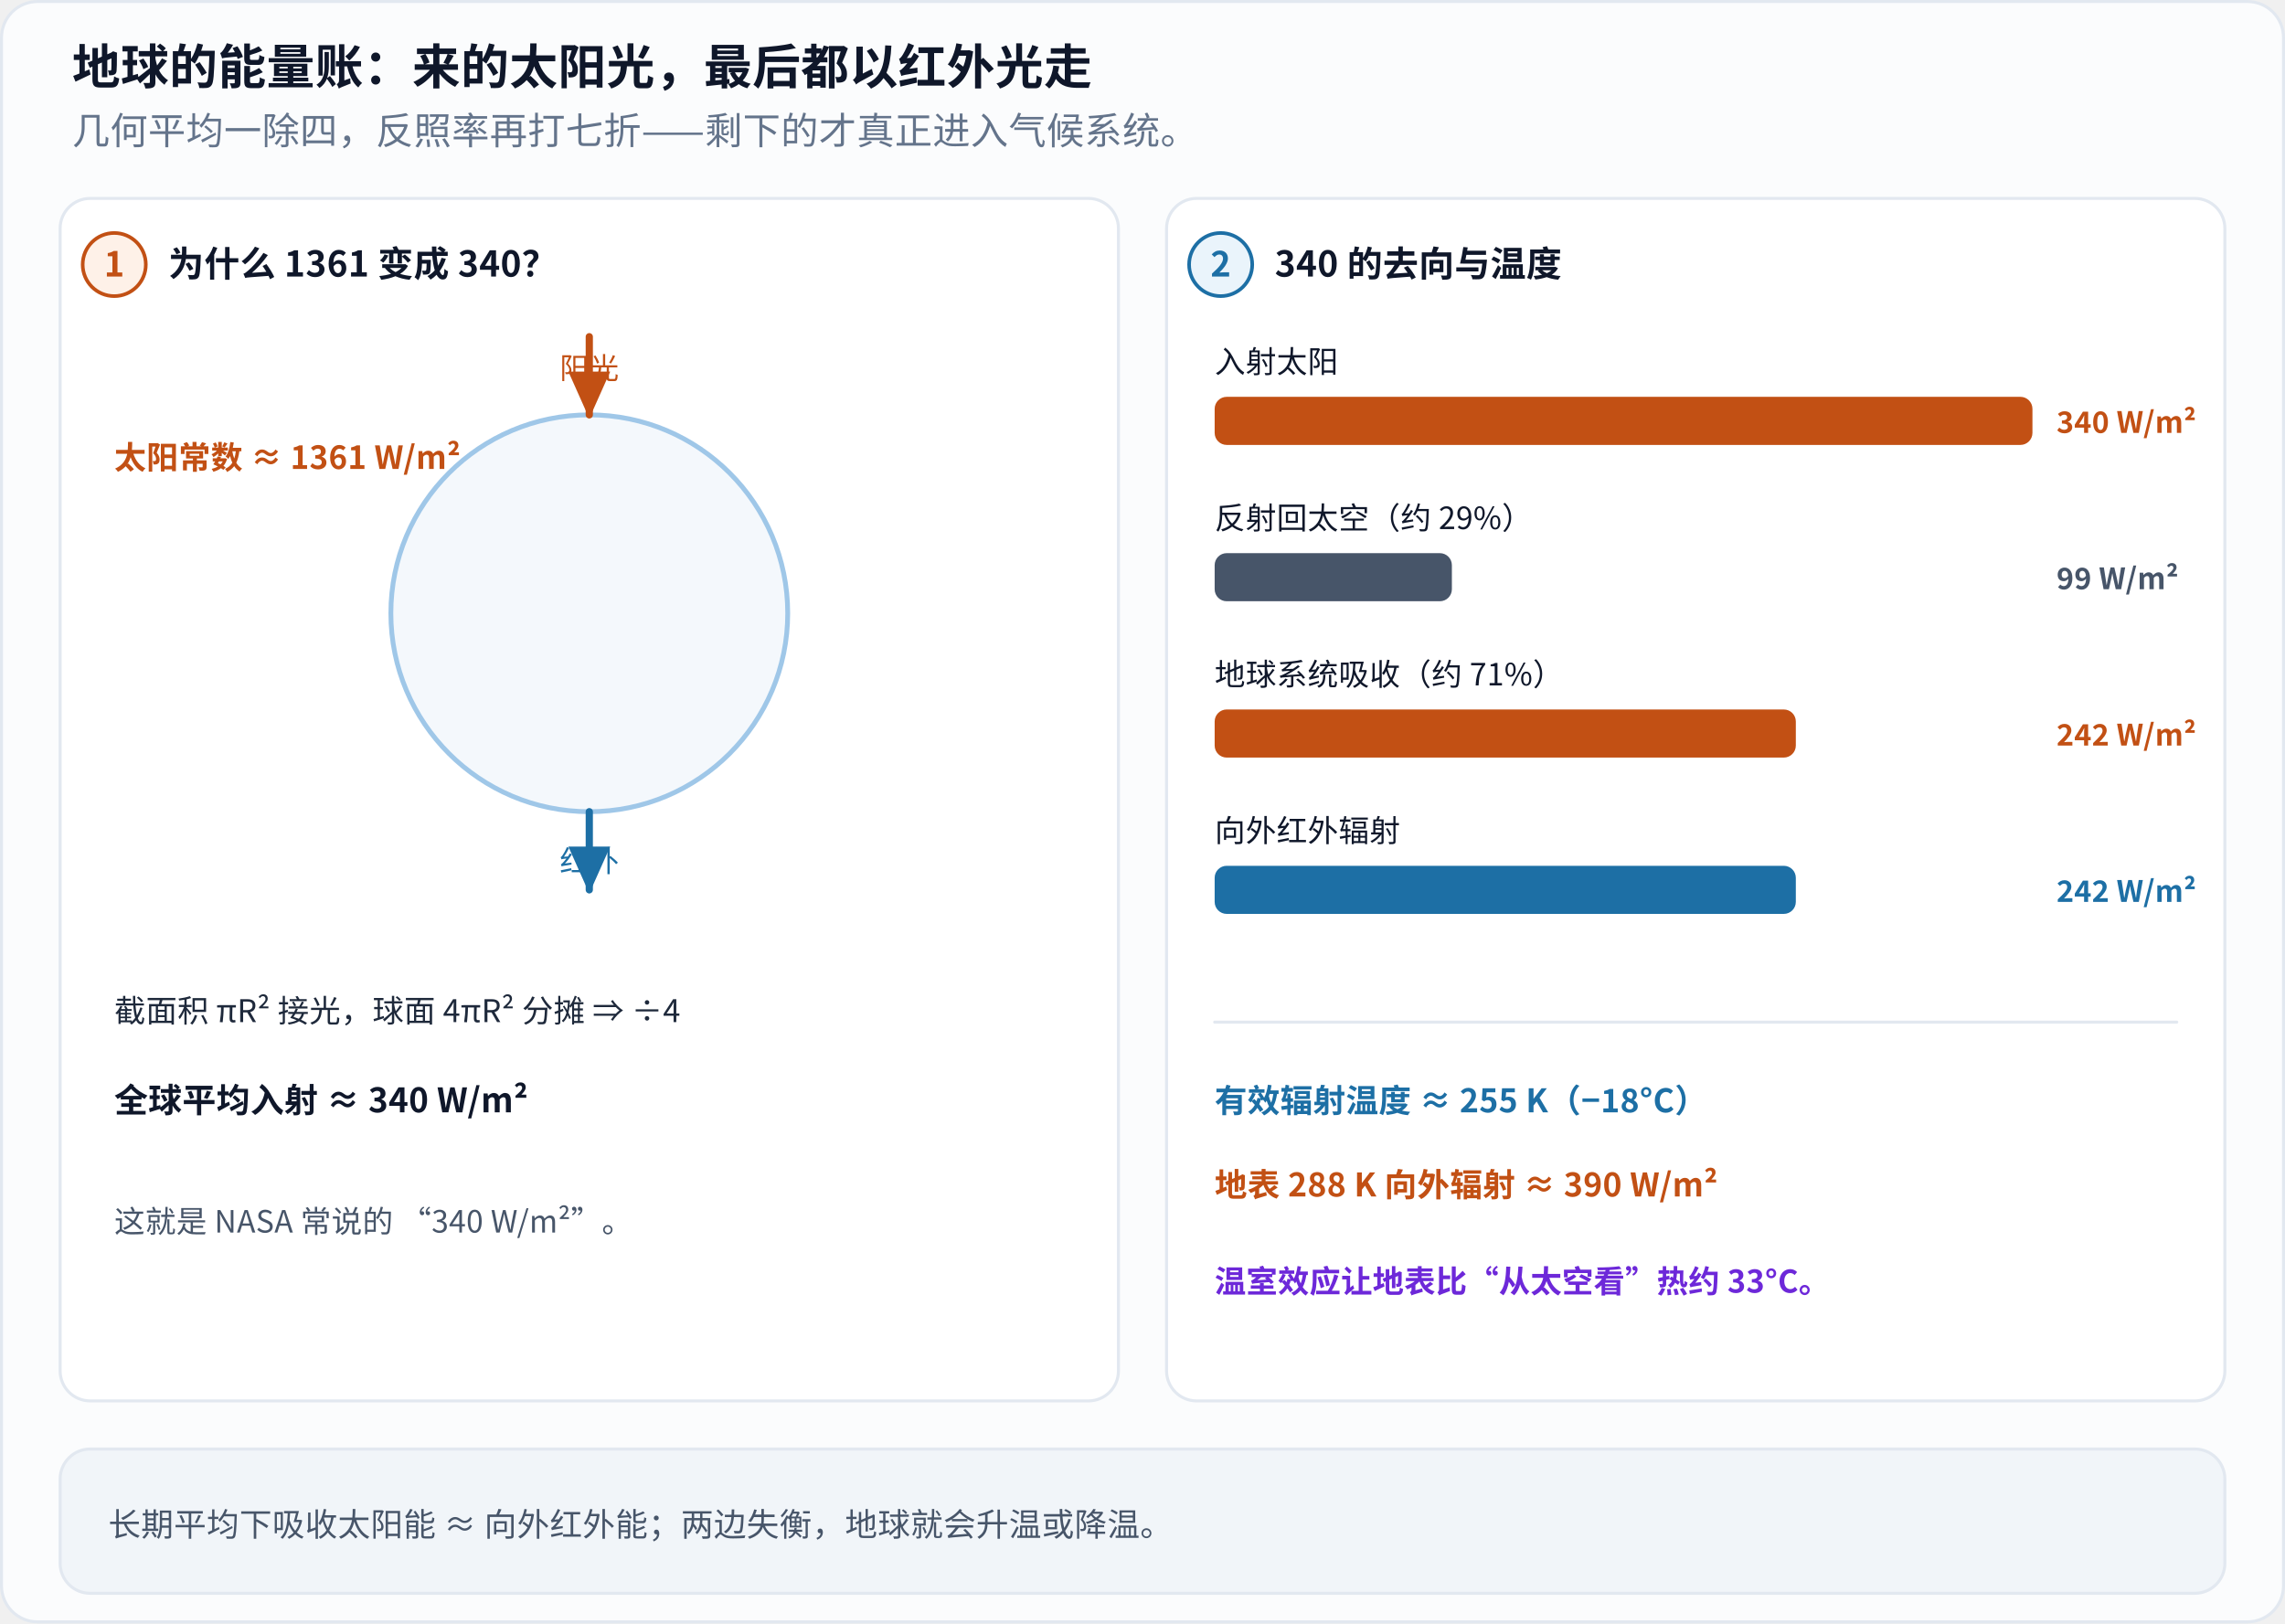
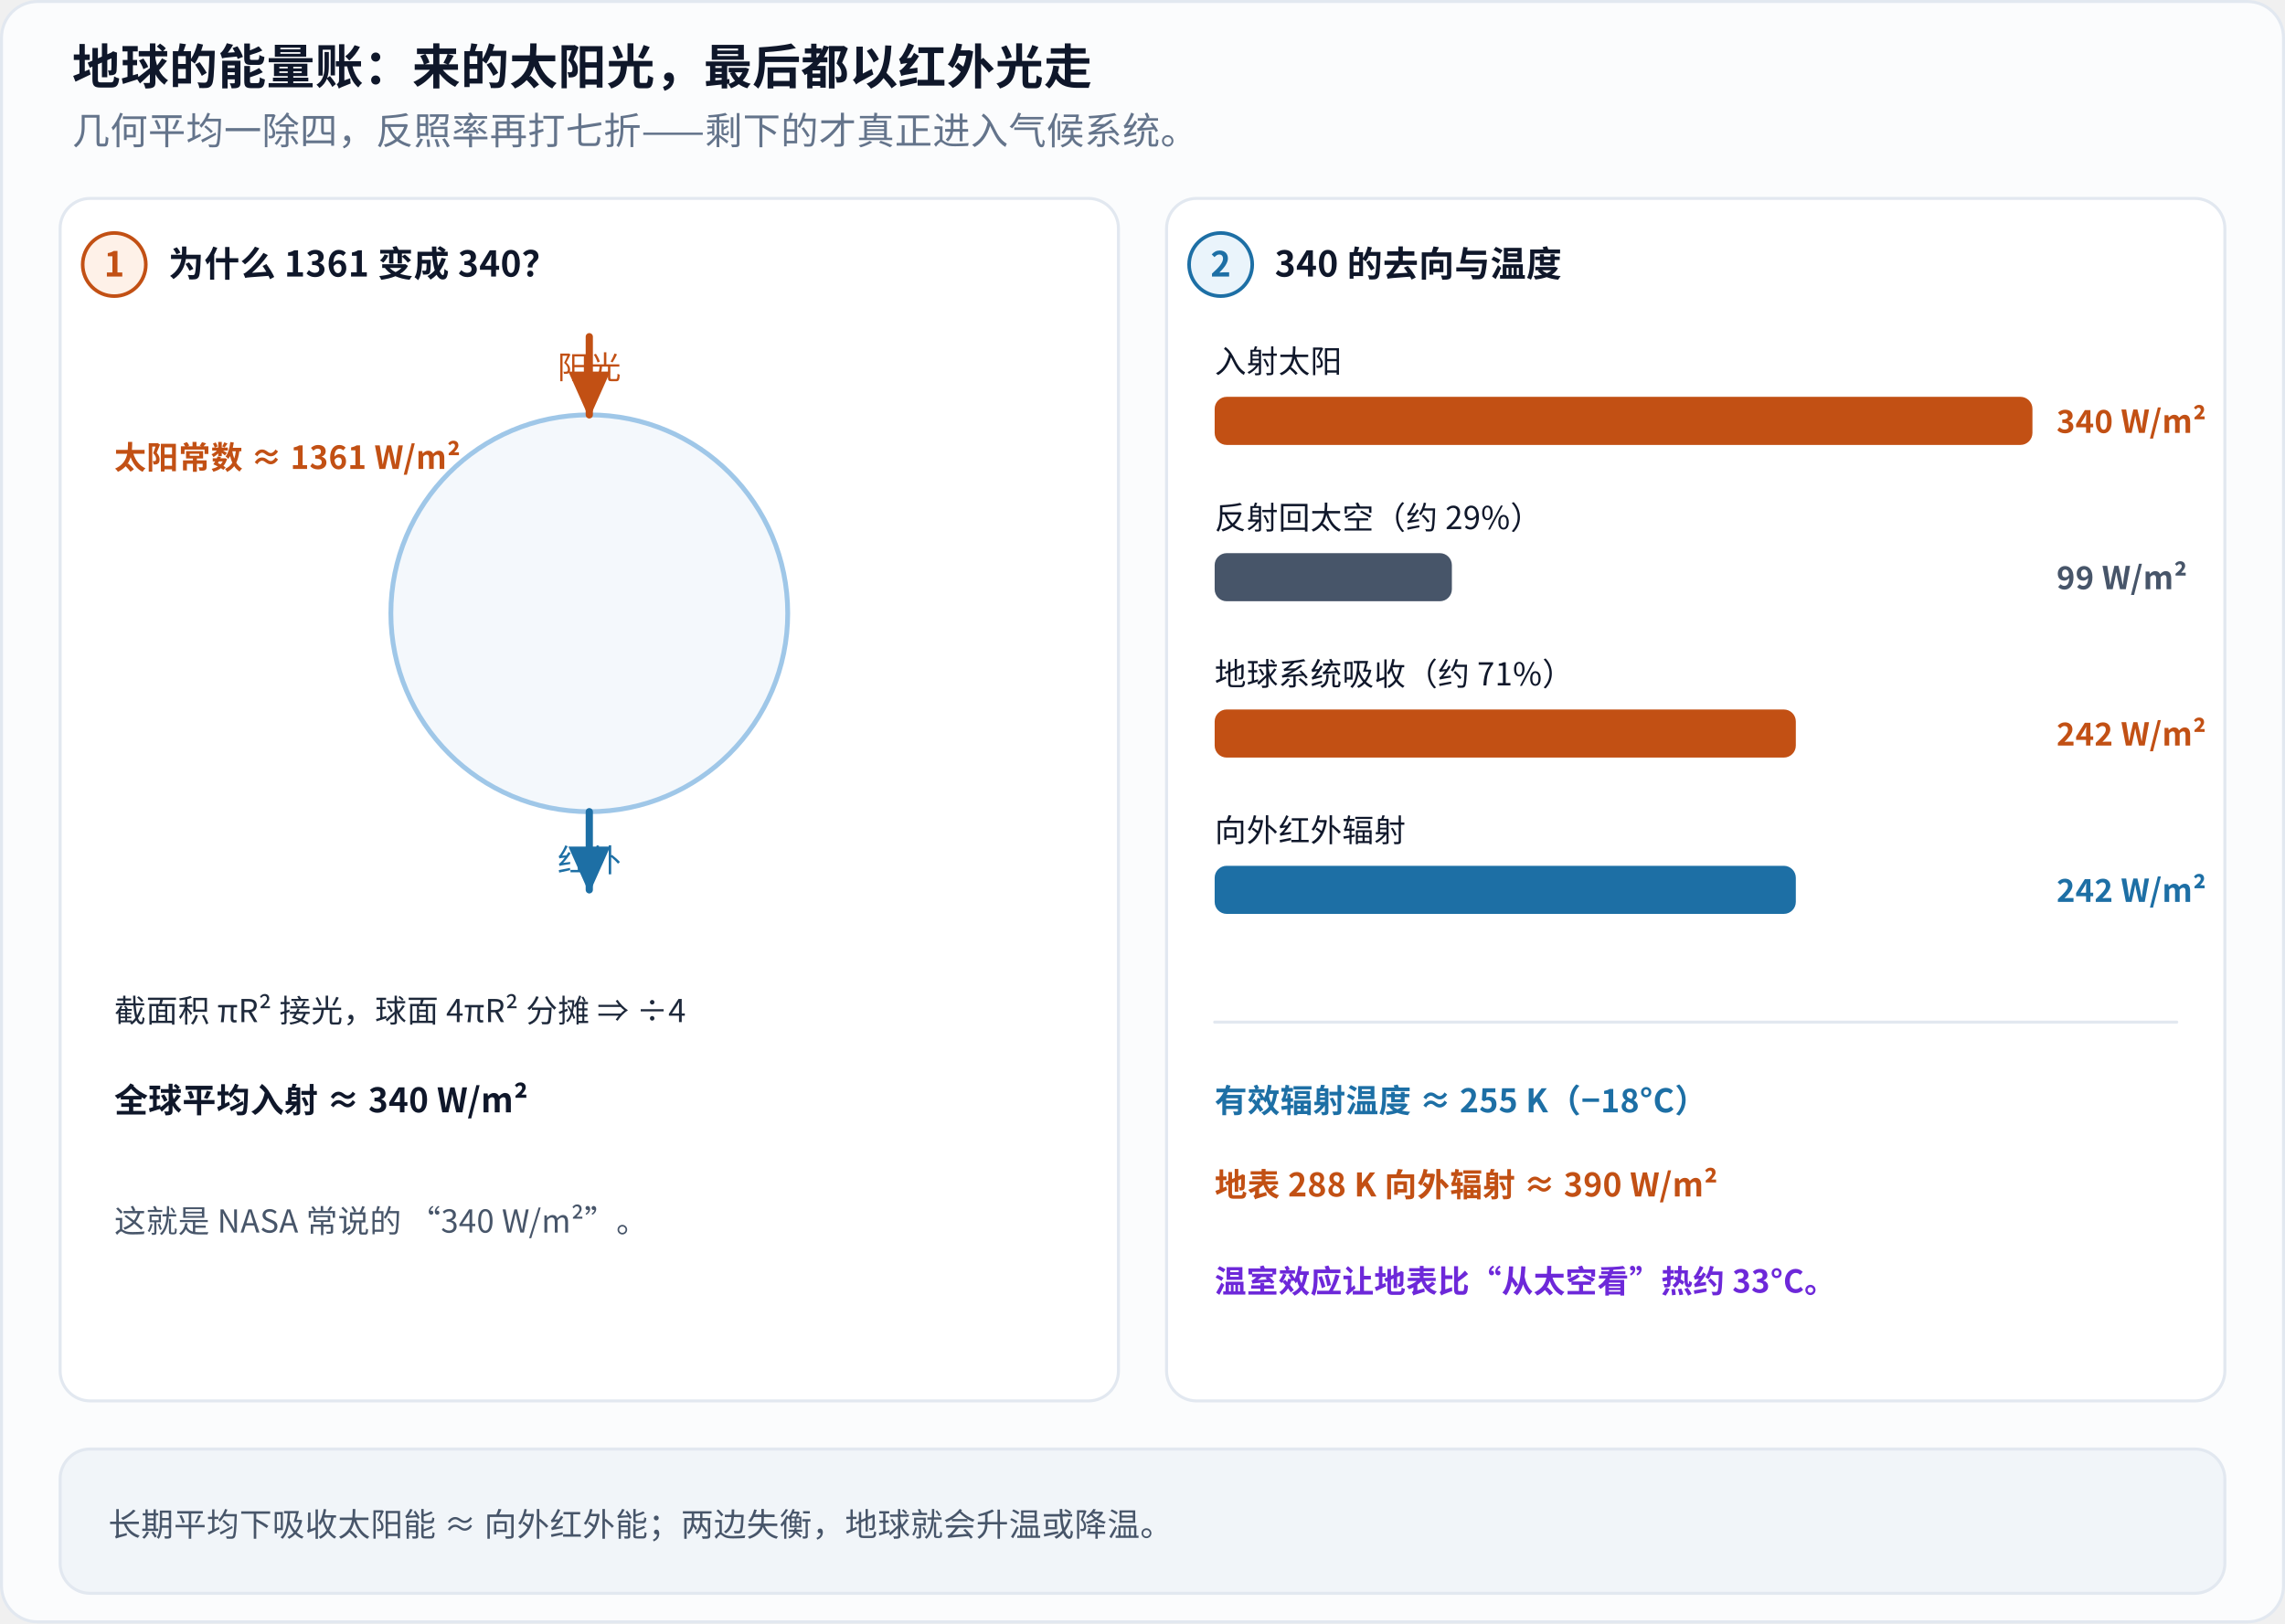
<svg xmlns="http://www.w3.org/2000/svg" width="760" height="540" viewBox="0 0 760 540" role="img" aria-labelledby="title desc" lang="zh-CN">
  <defs>
    <marker id="arr-blue" markerWidth="7" markerHeight="7" refX="6" refY="3.5" orient="auto">
      <path d="M0,0.6 L6.5,3.5 L0,6.4 Z" fill="#1d6fa5" />
    </marker>
    <marker id="arr-orange" markerWidth="7" markerHeight="7" refX="6" refY="3.5" orient="auto">
      <path d="M0,0.6 L6.5,3.5 L0,6.4 Z" fill="#c25014" />
    </marker>
    <marker id="arr-green" markerWidth="7" markerHeight="7" refX="6" refY="3.5" orient="auto">
      <path d="M0,0.6 L6.5,3.5 L0,6.4 Z" fill="#18794e" />
    </marker>
    <marker id="arr-muted" markerWidth="7" markerHeight="7" refX="6" refY="3.5" orient="auto">
      <path d="M0,0.6 L6.5,3.5 L0,6.4 Z" fill="#64748b" />
    </marker>
  </defs>
  <style>
  text {
    font-family: "PingFang SC", "Hiragino Sans GB", "Microsoft YaHei", "Noto Sans CJK SC", system-ui, sans-serif;
    letter-spacing: 0.01em;
  }
  .mono {
    font-family: ui-monospace, "Cascadia Mono", "Consolas", monospace;
  }
  .halo {
    paint-order: stroke;
    stroke: #ffffff;
    stroke-width: 3.5px;
    stroke-linejoin: round;
  }
</style>
  <rect x="0.5" y="0.5" width="759" height="539" rx="12" fill="#fbfcfd" stroke="#e2e8f0" stroke-width="1" />
  <text x="24" y="28" font-size="16" fill="#0f172a" text-anchor="start" font-weight="700">地球的能量账：来的太阳光，最后都以红外光走</text>
  <text x="24" y="48" font-size="12.5" fill="#64748b" text-anchor="start">几何平均一除四，反照率再打七折——剩下的才真正进入气候系统。</text>
  <rect x="20" y="66" width="352" height="400" rx="10" fill="#ffffff" stroke="#e2e8f0" stroke-width="1" />
  <circle cx="38" cy="88" r="10.5" fill="#fef1e8" stroke="#c25014" stroke-width="1.2" />
  <text x="38" y="92" font-size="11.5" fill="#c25014" text-anchor="middle" font-weight="700">1</text>
  <text x="56" y="92" font-size="11.8" fill="#0f172a" text-anchor="start" font-weight="700">为什么 1361 变成 340？</text>
  <circle cx="196" cy="204" r="66" fill="#f4f8fc" stroke="#9fc7e8" stroke-width="1.6" />
  <line x1="196.0" y1="112.0" x2="196.0" y2="138.0" stroke="#c25014" stroke-width="2.4" stroke-linecap="round" marker-end="url(#arr-orange)" />
-   <text x="196" y="126" font-size="9.8" fill="#c25014" text-anchor="middle">阳光</text>
+   <text x="196" y="126" font-size="10.5" fill="#c25014" text-anchor="middle">阳光</text>
  <line x1="196.0" y1="270.0" x2="196.0" y2="296.0" stroke="#1d6fa5" stroke-width="2.4" stroke-linecap="round" marker-end="url(#arr-blue)" />
-   <text x="196" y="290" font-size="9.8" fill="#1d6fa5" text-anchor="middle">红外</text>
+   <text x="196" y="290" font-size="10.5" fill="#1d6fa5" text-anchor="middle">红外</text>
  <text x="38" y="156" font-size="10.6" fill="#c25014" text-anchor="start" font-weight="600">太阳常数 ≈ 1361 W/m²</text>
-   <text x="38" y="340" font-size="10.4" fill="#1e293b" text-anchor="start">截面积 πR² 接光，球面 4πR² 分摊 ⇒ ÷4</text>
+   <text x="38" y="340" font-size="10.5" fill="#1e293b" text-anchor="start">截面积 πR² 接光，球面 4πR² 分摊 ⇒ ÷4</text>
  <text x="38" y="370" font-size="11.2" fill="#0f172a" text-anchor="start" font-weight="700">全球平均入射 ≈ 340 W/m²</text>
-   <text x="38" y="410" font-size="10.2" fill="#475569" text-anchor="start">这就是 NASA 常说的 “340 W/m²”。</text>
+   <text x="38" y="410" font-size="10.5" fill="#475569" text-anchor="start">这就是 NASA 常说的 “340 W/m²”。</text>
  <rect x="388" y="66" width="352" height="400" rx="10" fill="#ffffff" stroke="#e2e8f0" stroke-width="1" />
  <circle cx="406" cy="88" r="10.5" fill="#eaf4fb" stroke="#1d6fa5" stroke-width="1.2" />
  <text x="406" y="92" font-size="11.5" fill="#1d6fa5" text-anchor="middle" font-weight="700">2</text>
  <text x="424" y="92" font-size="11.8" fill="#0f172a" text-anchor="start" font-weight="700">340 的去向与温度</text>
-   <text x="404" y="124" font-size="10.2" fill="#0f172a" text-anchor="start">入射太阳</text>
+   <text x="404" y="124" font-size="10.5" fill="#0f172a" text-anchor="start">入射太阳</text>
  <rect x="404" y="132" width="272.0" height="16" rx="4" fill="#c25014" />
-   <text x="684" y="144" font-size="9.8" fill="#c25014" text-anchor="start" font-weight="700">340 W/m²</text>
-   <text x="404" y="176" font-size="10.2" fill="#0f172a" text-anchor="start">反射回太空（约 29%）</text>
+   <text x="684" y="144" font-size="10.5" fill="#c25014" text-anchor="start" font-weight="700">340 W/m²</text>
+   <text x="404" y="176" font-size="10.5" fill="#0f172a" text-anchor="start">反射回太空（约 29%）</text>
  <rect x="404" y="184" width="78.9" height="16" rx="4" fill="#475569" />
-   <text x="684" y="196" font-size="9.8" fill="#475569" text-anchor="start" font-weight="700">99 W/m²</text>
-   <text x="404" y="228" font-size="10.2" fill="#0f172a" text-anchor="start">地球系统吸收（约 71%）</text>
+   <text x="684" y="196" font-size="10.5" fill="#475569" text-anchor="start" font-weight="700">99 W/m²</text>
+   <text x="404" y="228" font-size="10.5" fill="#0f172a" text-anchor="start">地球系统吸收（约 71%）</text>
  <rect x="404" y="236" width="193.3" height="16" rx="4" fill="#c25014" />
-   <text x="684" y="248" font-size="9.8" fill="#c25014" text-anchor="start" font-weight="700">242 W/m²</text>
-   <text x="404" y="280" font-size="10.2" fill="#0f172a" text-anchor="start">向外红外辐射</text>
+   <text x="684" y="248" font-size="10.5" fill="#c25014" text-anchor="start" font-weight="700">242 W/m²</text>
+   <text x="404" y="280" font-size="10.5" fill="#0f172a" text-anchor="start">向外红外辐射</text>
  <rect x="404" y="288" width="193.3" height="16" rx="4" fill="#1d6fa5" />
-   <text x="684" y="300" font-size="9.8" fill="#1d6fa5" text-anchor="start" font-weight="700">242 W/m²</text>
+   <text x="684" y="300" font-size="10.5" fill="#1d6fa5" text-anchor="start" font-weight="700">242 W/m²</text>
  <line x1="404.0" y1="340.0" x2="724.0" y2="340.0" stroke="#e2e8f0" stroke-width="1" stroke-linecap="round" />
  <text x="404" y="370" font-size="10.8" fill="#1d6fa5" text-anchor="start" font-weight="600">有效辐射温度 ≈ 255 K（−18°C）</text>
  <text x="404" y="398" font-size="10.8" fill="#c25014" text-anchor="start" font-weight="600">地表 288 K 向外辐射 ≈ 390 W/m²</text>
-   <text x="404" y="430" font-size="10.4" fill="#6d28d9" text-anchor="start" font-weight="600">温室效应让地表比“从太空看”热约 33°C。</text>
+   <text x="404" y="430" font-size="10.5" fill="#6d28d9" text-anchor="start" font-weight="600">温室效应让地表比“从太空看”热约 33°C。</text>
  <rect x="20" y="482" width="720" height="48" rx="10" fill="#f1f5f9" stroke="#e2e8f0" stroke-width="1" />
  <text x="36" y="511" font-size="10.8" fill="#475569" text-anchor="start">长期平均下吸收太阳能 ≈ 向外红外能；两边失衡，地球就会升温或降温。</text>
</svg>
